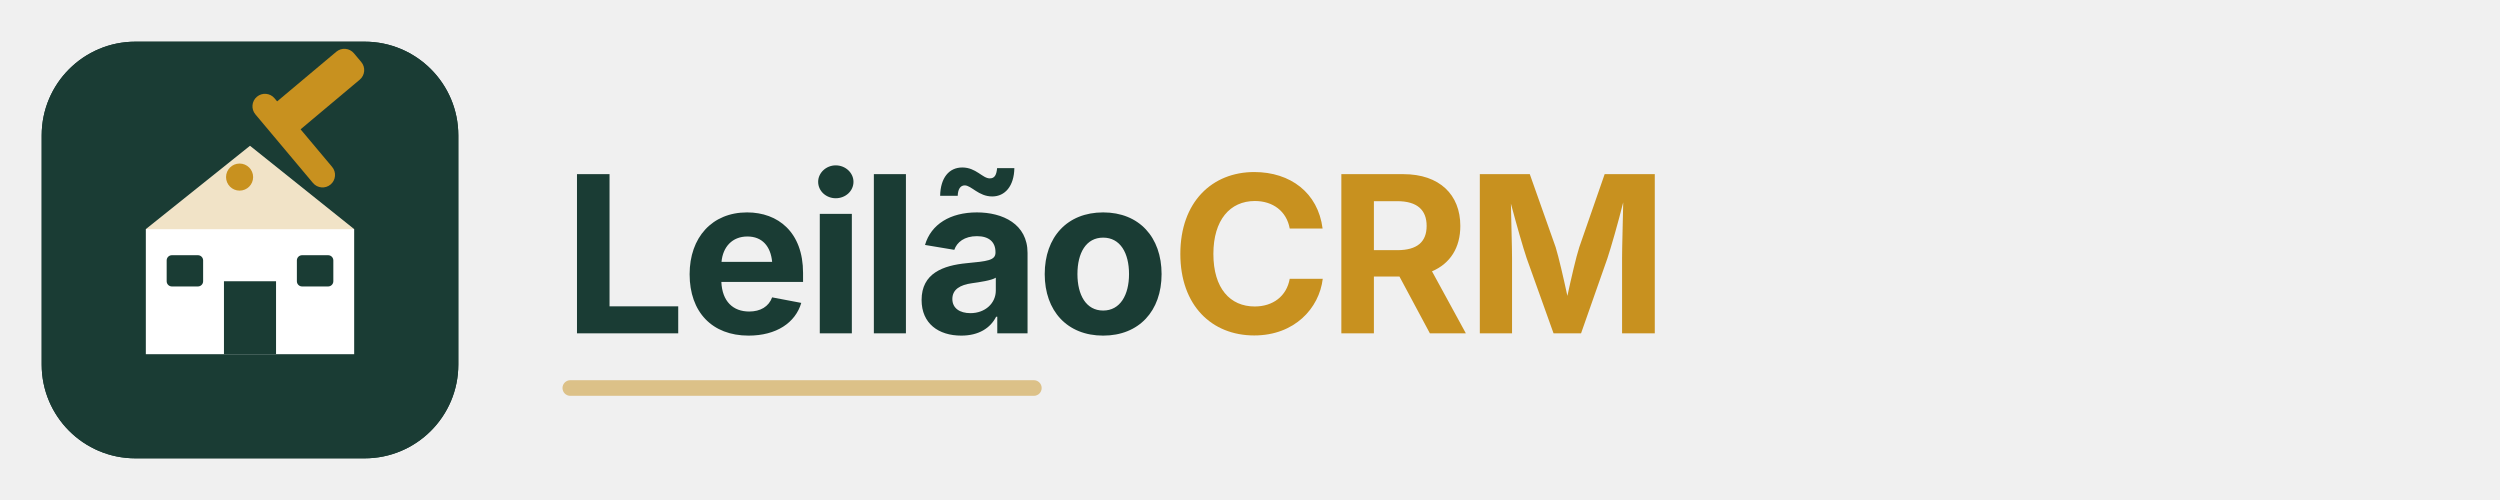
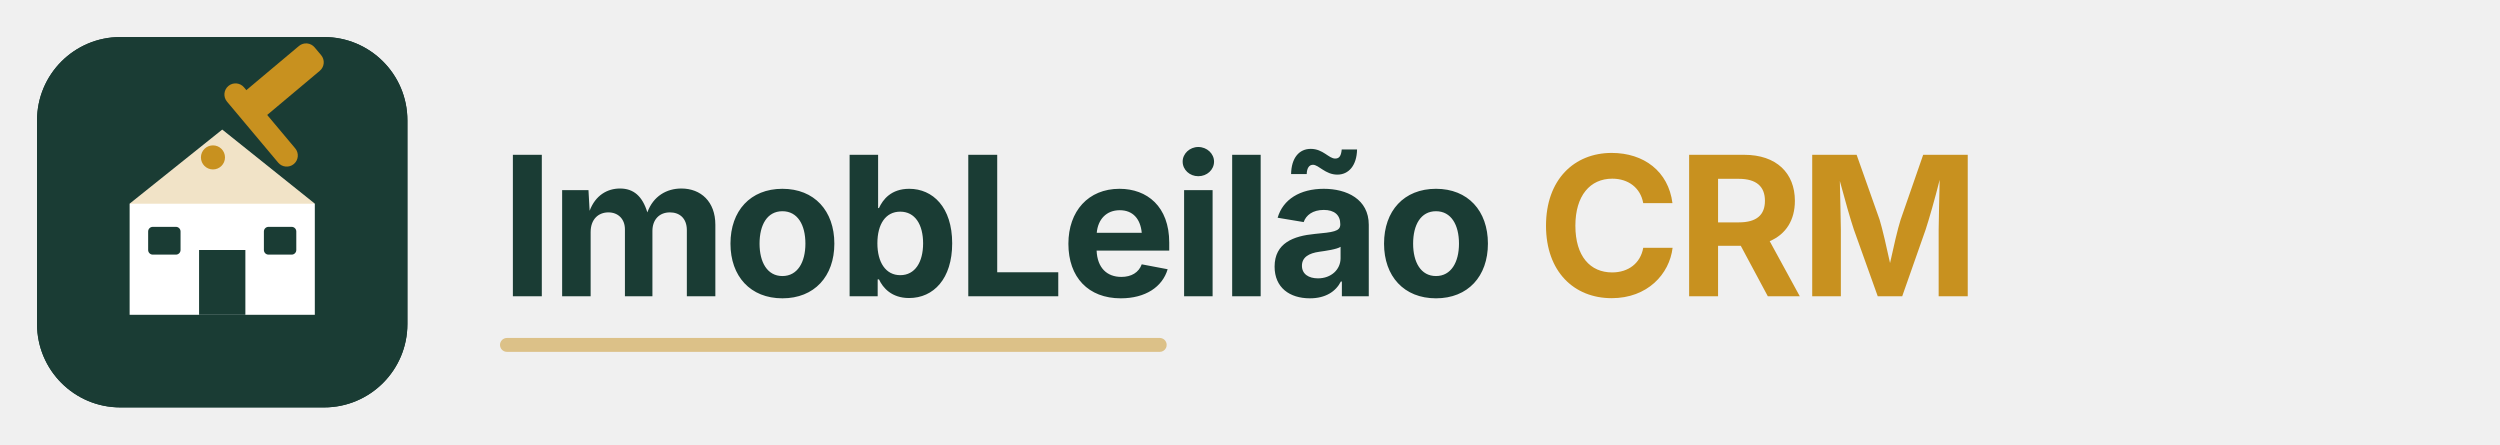
- <svg xmlns="http://www.w3.org/2000/svg" viewBox="0 0 240 48">
+ <svg xmlns="http://www.w3.org/2000/svg" viewBox="0 0 270 48">
  <defs>
    <style>
      .icon-bg { fill: #1a3c34; }
      .gold { fill: #c8911f; }
      .white { fill: #ffffff; }
      .wordmark { fill: #1a3c34; font-family: system-ui, -apple-system, sans-serif; font-weight: 700; font-size: 21px; letter-spacing: -0.5px; }
      .wordmark-accent { fill: #c8911f; }
    </style>
  </defs>
  <g id="icon">
    <rect x="4" y="4" width="40" height="40" rx="9" class="icon-bg" />
    <polygon points="24,14 14,22 14,34 34,34 34,22" class="white" />
    <polygon points="24,14 14,22 34,22" class="gold" opacity="0.25" />
    <rect x="21.5" y="27" width="5" height="7" class="icon-bg" />
    <rect x="16" y="24.5" width="3.5" height="3" rx="0.5" class="icon-bg" />
    <rect x="28.5" y="24.5" width="3.5" height="3" rx="0.5" class="icon-bg" />
    <rect x="27" y="8" width="2.4" height="11" rx="1.2" class="gold" transform="rotate(-40, 28.2, 13.5)" />
    <rect x="25.5" y="7" width="10" height="3.5" rx="1.2" class="gold" transform="rotate(-40, 30.5, 8.75)" />
    <circle cx="23" cy="17" r="1.3" class="gold" />
  </g>
  <g id="lockup">
    <use href="#icon" />
-     <text x="54" y="32" class="wordmark">Leilão<tspan class="wordmark-accent">CRM</tspan>
+     <text x="54" y="32" class="wordmark">ImobLeilão <tspan class="wordmark-accent">CRM</tspan>
    </text>
-     <rect x="54" y="36.5" width="46" height="1.5" rx="0.75" class="gold" opacity="0.5" />
+     <rect x="54" y="36.5" width="72" height="1.5" rx="0.75" class="gold" opacity="0.5" />
  </g>
</svg>
